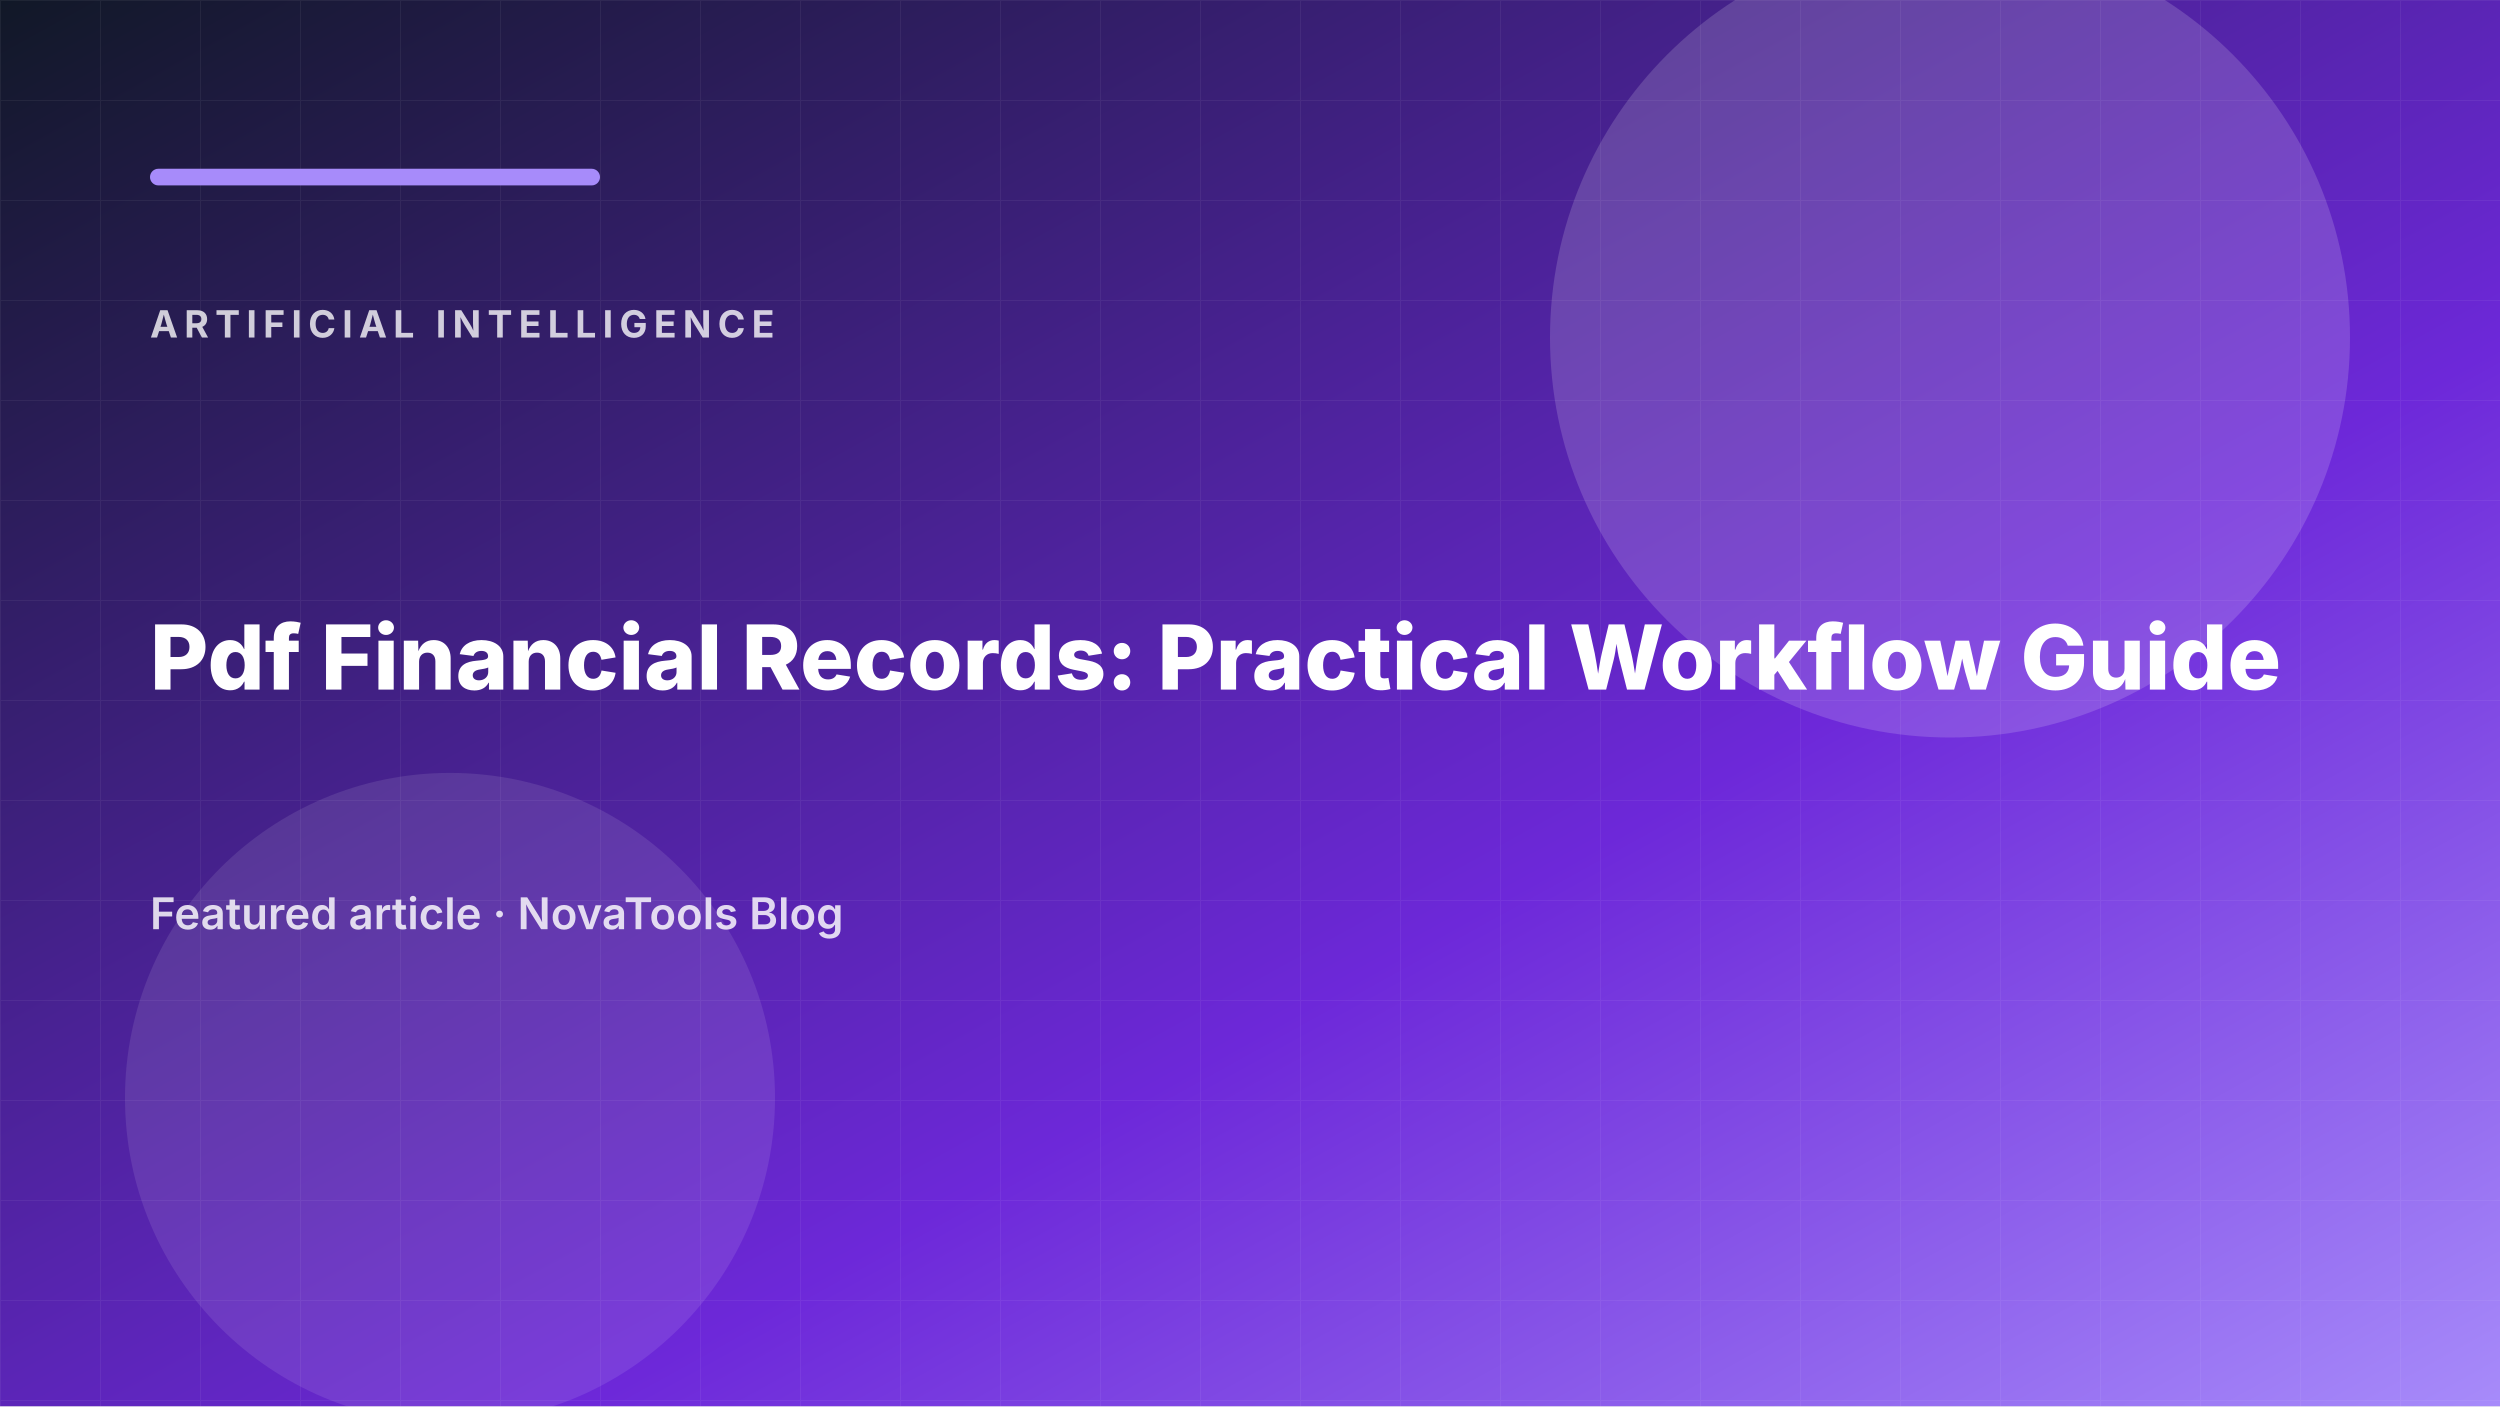
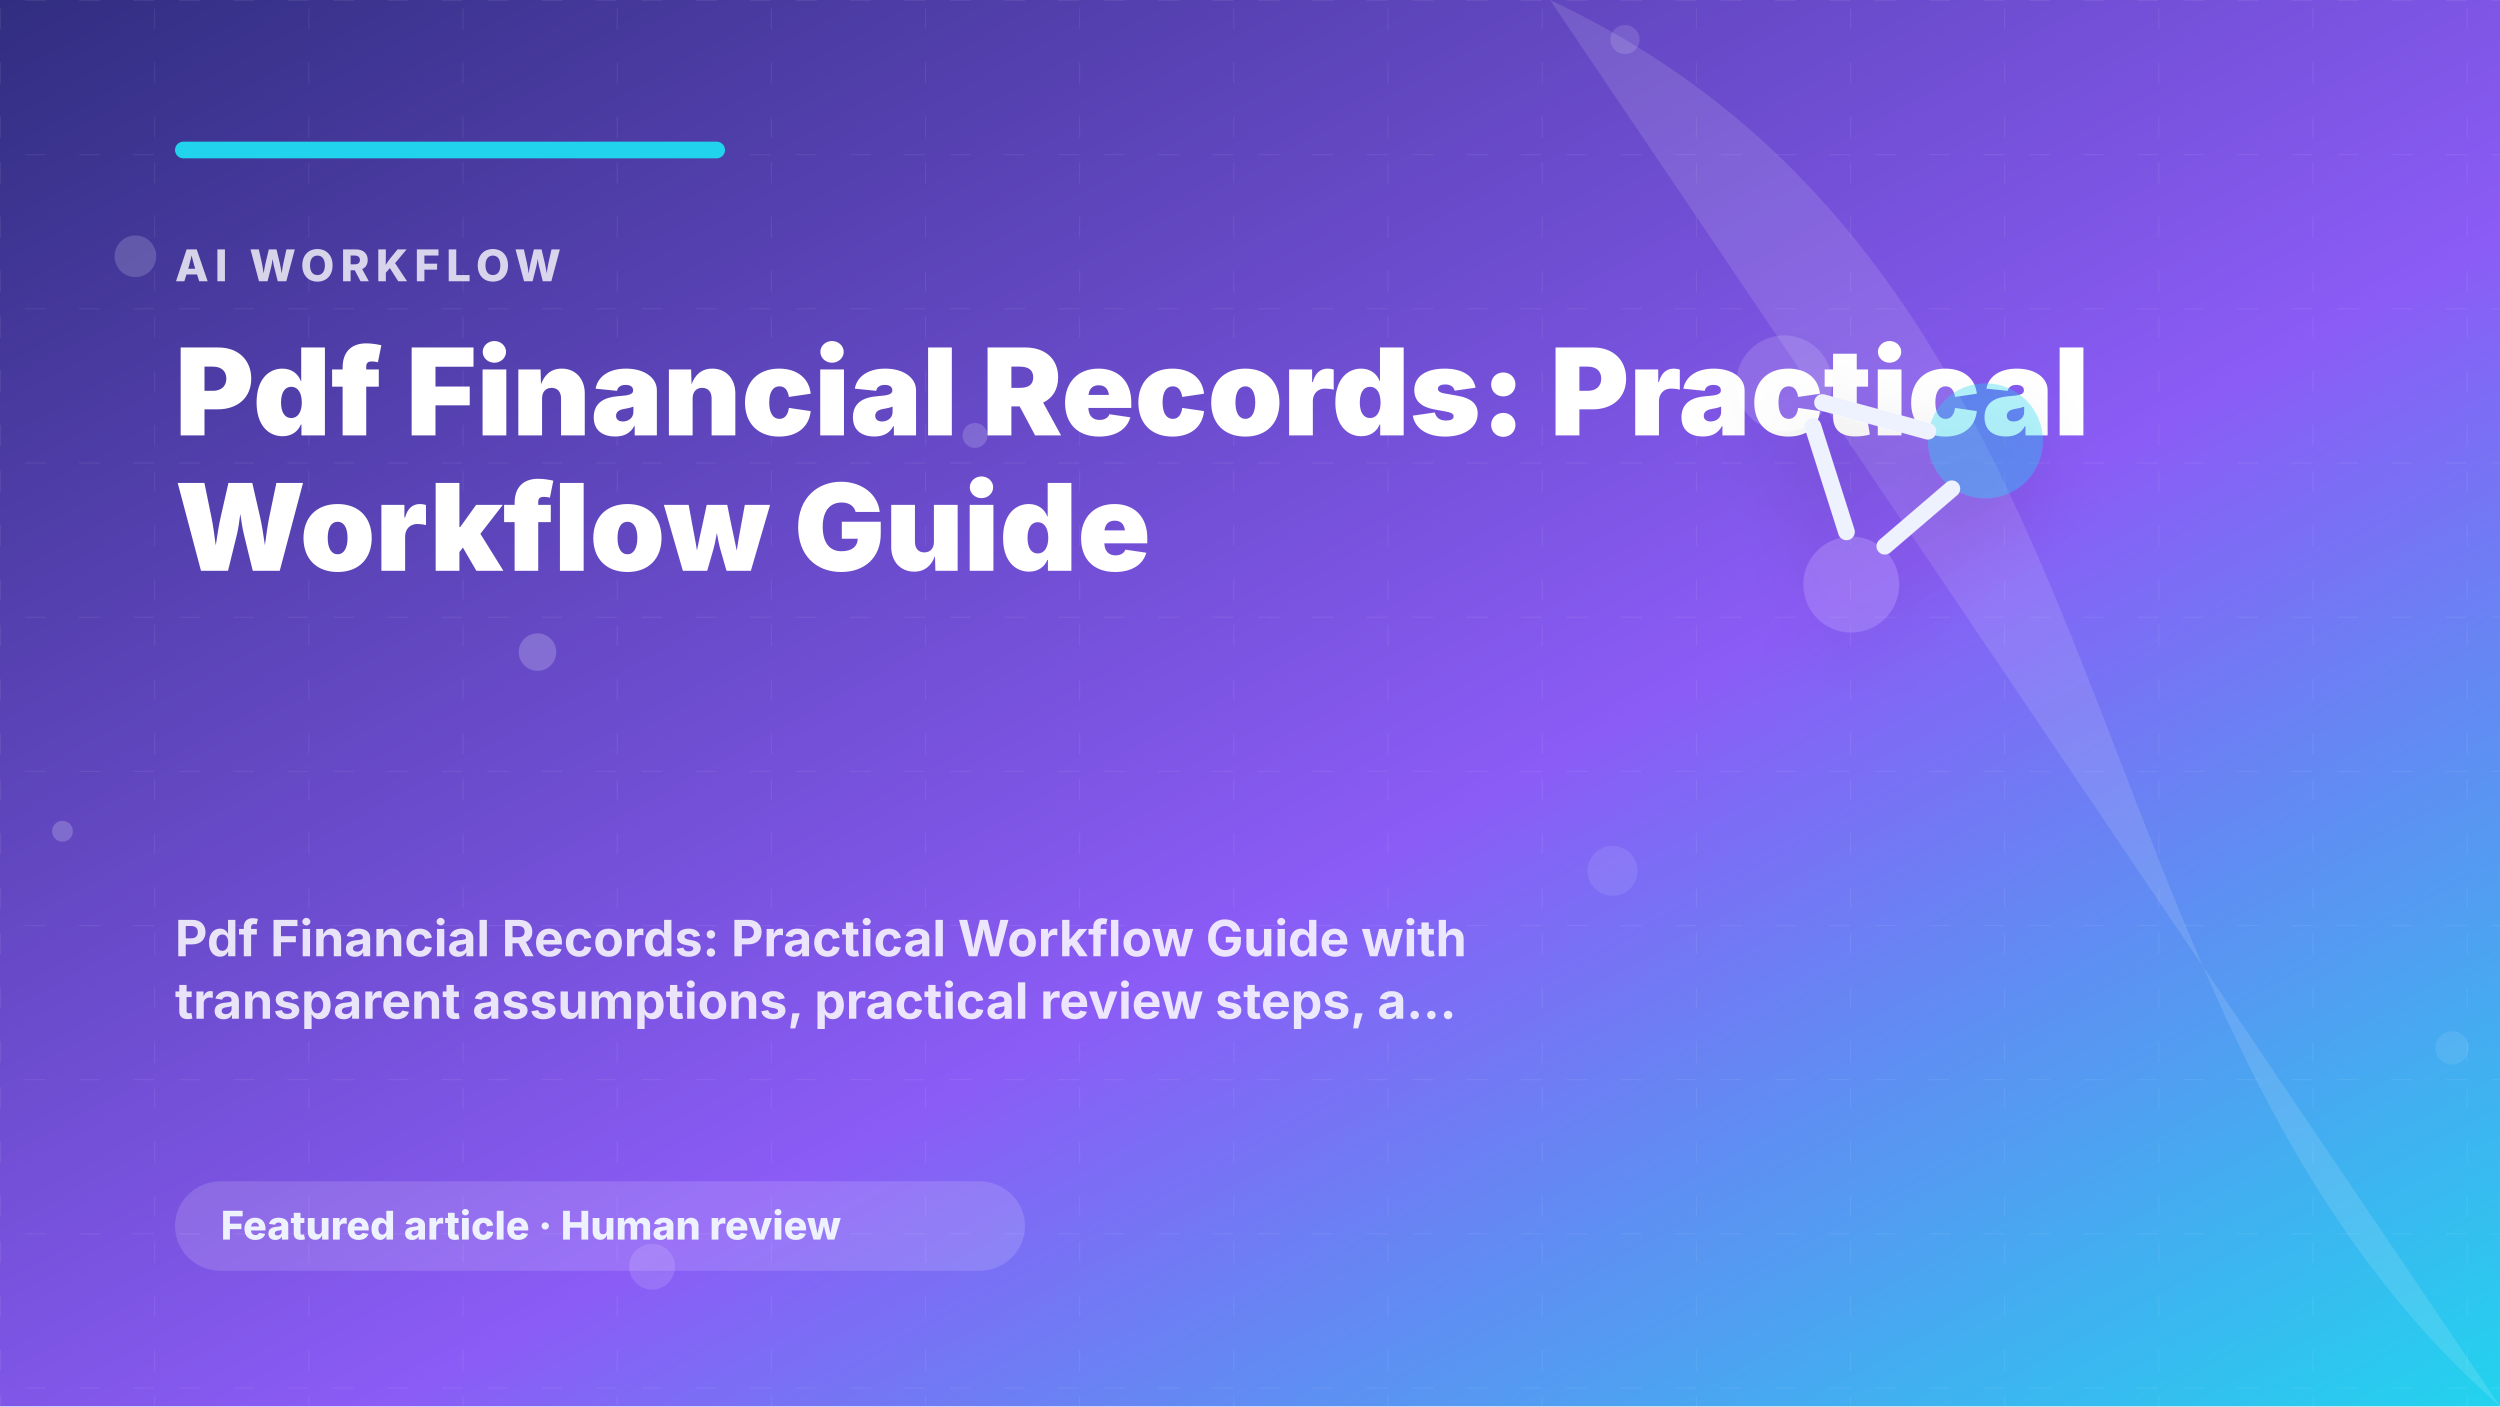
<svg xmlns="http://www.w3.org/2000/svg" width="1200" height="675" viewBox="0 0 1200 675" role="img" aria-label="Pdf Financial Records: Practical Workflow Guide cover image">
  <defs>
    <linearGradient id="bg" x1="0" y1="0" x2="1" y2="1">
-       <stop offset="0" stop-color="#111827" />
-       <stop offset="0.62" stop-color="#6d28d9" />
-       <stop offset="1" stop-color="#a78bfa" />
+       <stop offset="0" stop-color="#312e81" />
+       <stop offset="0.58" stop-color="#8b5cf6" />
+       <stop offset="1" stop-color="#22d3ee" />
    </linearGradient>
-     <pattern id="grid" width="48" height="48" patternUnits="userSpaceOnUse">
-       <path d="M48 0H0V48" fill="none" stroke="rgba(255,255,255,0.12)" stroke-width="1" />
+     <pattern id="grid" width="74" height="74" patternUnits="userSpaceOnUse">
+       <path d="M74 0H0V74" fill="none" stroke="rgba(255,255,255,0.12)" stroke-width="1" stroke-dasharray="10 16" />
    </pattern>
+     <filter id="softShadow" x="-20%" y="-20%" width="140%" height="140%">
+       <feDropShadow dx="0" dy="18" stdDeviation="18" flood-color="#000" flood-opacity="0.24" />
+     </filter>
  </defs>
  <rect width="1200" height="675" fill="url(#bg)" />
-   <rect width="1200" height="675" fill="url(#grid)" opacity="0.45" />
-   <circle cx="936" cy="162" r="192" fill="rgba(255,255,255,0.16)" />
-   <circle cx="216" cy="527" r="156" fill="rgba(255,255,255,0.10)" />
-   <rect x="72" y="81" width="216" height="8" rx="4" fill="#a78bfa" />
-   <text x="72" y="162" fill="rgba(255,255,255,0.78)" font-family="Inter, Arial, sans-serif" font-size="18" font-weight="700" letter-spacing="3">ARTIFICIAL INTELLIGENCE</text>
-   <text x="72" y="331" fill="#fff" font-family="Inter, Arial, sans-serif" font-size="43" font-weight="800">Pdf Financial Records: Practical Workflow Guide</text>
-   <text x="72" y="446" fill="rgba(255,255,255,0.82)" font-family="Inter, Arial, sans-serif" font-size="21" font-weight="600">Featured article · NovaTools Blog</text>
+   <rect width="1200" height="675" fill="url(#grid)" opacity="0.58" />
+   <circle cx="774" cy="418" r="12" fill="#eef2ff" opacity="0.1" />
+   <circle cx="313" cy="608" r="11" fill="#eef2ff" opacity="0.14" />
+   <circle cx="65" cy="123" r="10" fill="#eef2ff" opacity="0.18" />
+   <circle cx="258" cy="313" r="9" fill="#eef2ff" opacity="0.22" />
+   <circle cx="1177" cy="503" r="8" fill="#eef2ff" opacity="0.1" />
+   <circle cx="780" cy="19" r="7" fill="#eef2ff" opacity="0.14" />
+   <circle cx="468" cy="209" r="6" fill="#eef2ff" opacity="0.18" />
+   <circle cx="30" cy="399" r="5" fill="#eef2ff" opacity="0.22" />
+   <path d="M744 0C1032 135 984 486 1200 675" fill="rgba(255,255,255,0.12)" />
+   <rect x="84" y="68" width="264" height="8" rx="4" fill="#22d3ee" />
+   <text x="84" y="135" fill="rgba(255,255,255,0.78)" font-family="Inter, Arial, sans-serif" font-size="21" font-weight="800" letter-spacing="3">AI WORKFLOW</text>
+   <text x="84" y="209" fill="#fff" font-family="Inter, Arial, sans-serif" font-size="58" font-weight="850">Pdf Financial Records: Practical</text>
+   <text x="84" y="274" fill="#fff" font-family="Inter, Arial, sans-serif" font-size="58" font-weight="850">Workflow Guide</text>
+   <text x="84" y="459" fill="rgba(255,255,255,0.84)" font-family="Inter, Arial, sans-serif" font-size="24" font-weight="650">Pdf Financial Records: Practical Workflow Guide with</text>
+   <text x="84" y="489" fill="rgba(255,255,255,0.84)" font-family="Inter, Arial, sans-serif" font-size="24" font-weight="650">transparent assumptions, practical review steps, a…</text>
+   <g filter="url(#softShadow)">
+     <g transform="translate(792 115)">
+       <circle cx="64.4" cy="69" r="23" fill="rgba(255,255,255,0.14)" />
+       <circle cx="161" cy="96.6" r="27.6" fill="#22d3ee" opacity="0.34" />
+       <circle cx="96.6" cy="165.6" r="23" fill="rgba(255,255,255,0.14)" />
+       <path d="M82.8 78.2l50.6 13.8M144.9 119.6l-32.2 27.6M78.2 89.7l16.1 50.6" stroke="#eef2ff" stroke-width="8" stroke-linecap="round" stroke-linejoin="round" fill="none" />
+     </g>
+   </g>
+   <g transform="translate(84 567)">
+     <rect width="408" height="43" rx="22" fill="rgba(255,255,255,0.14)" />
+     <text x="22" y="28" fill="#eef2ff" font-family="Inter, Arial, sans-serif" font-size="19" font-weight="800">Featured article · Human review</text>
+   </g>
</svg>
